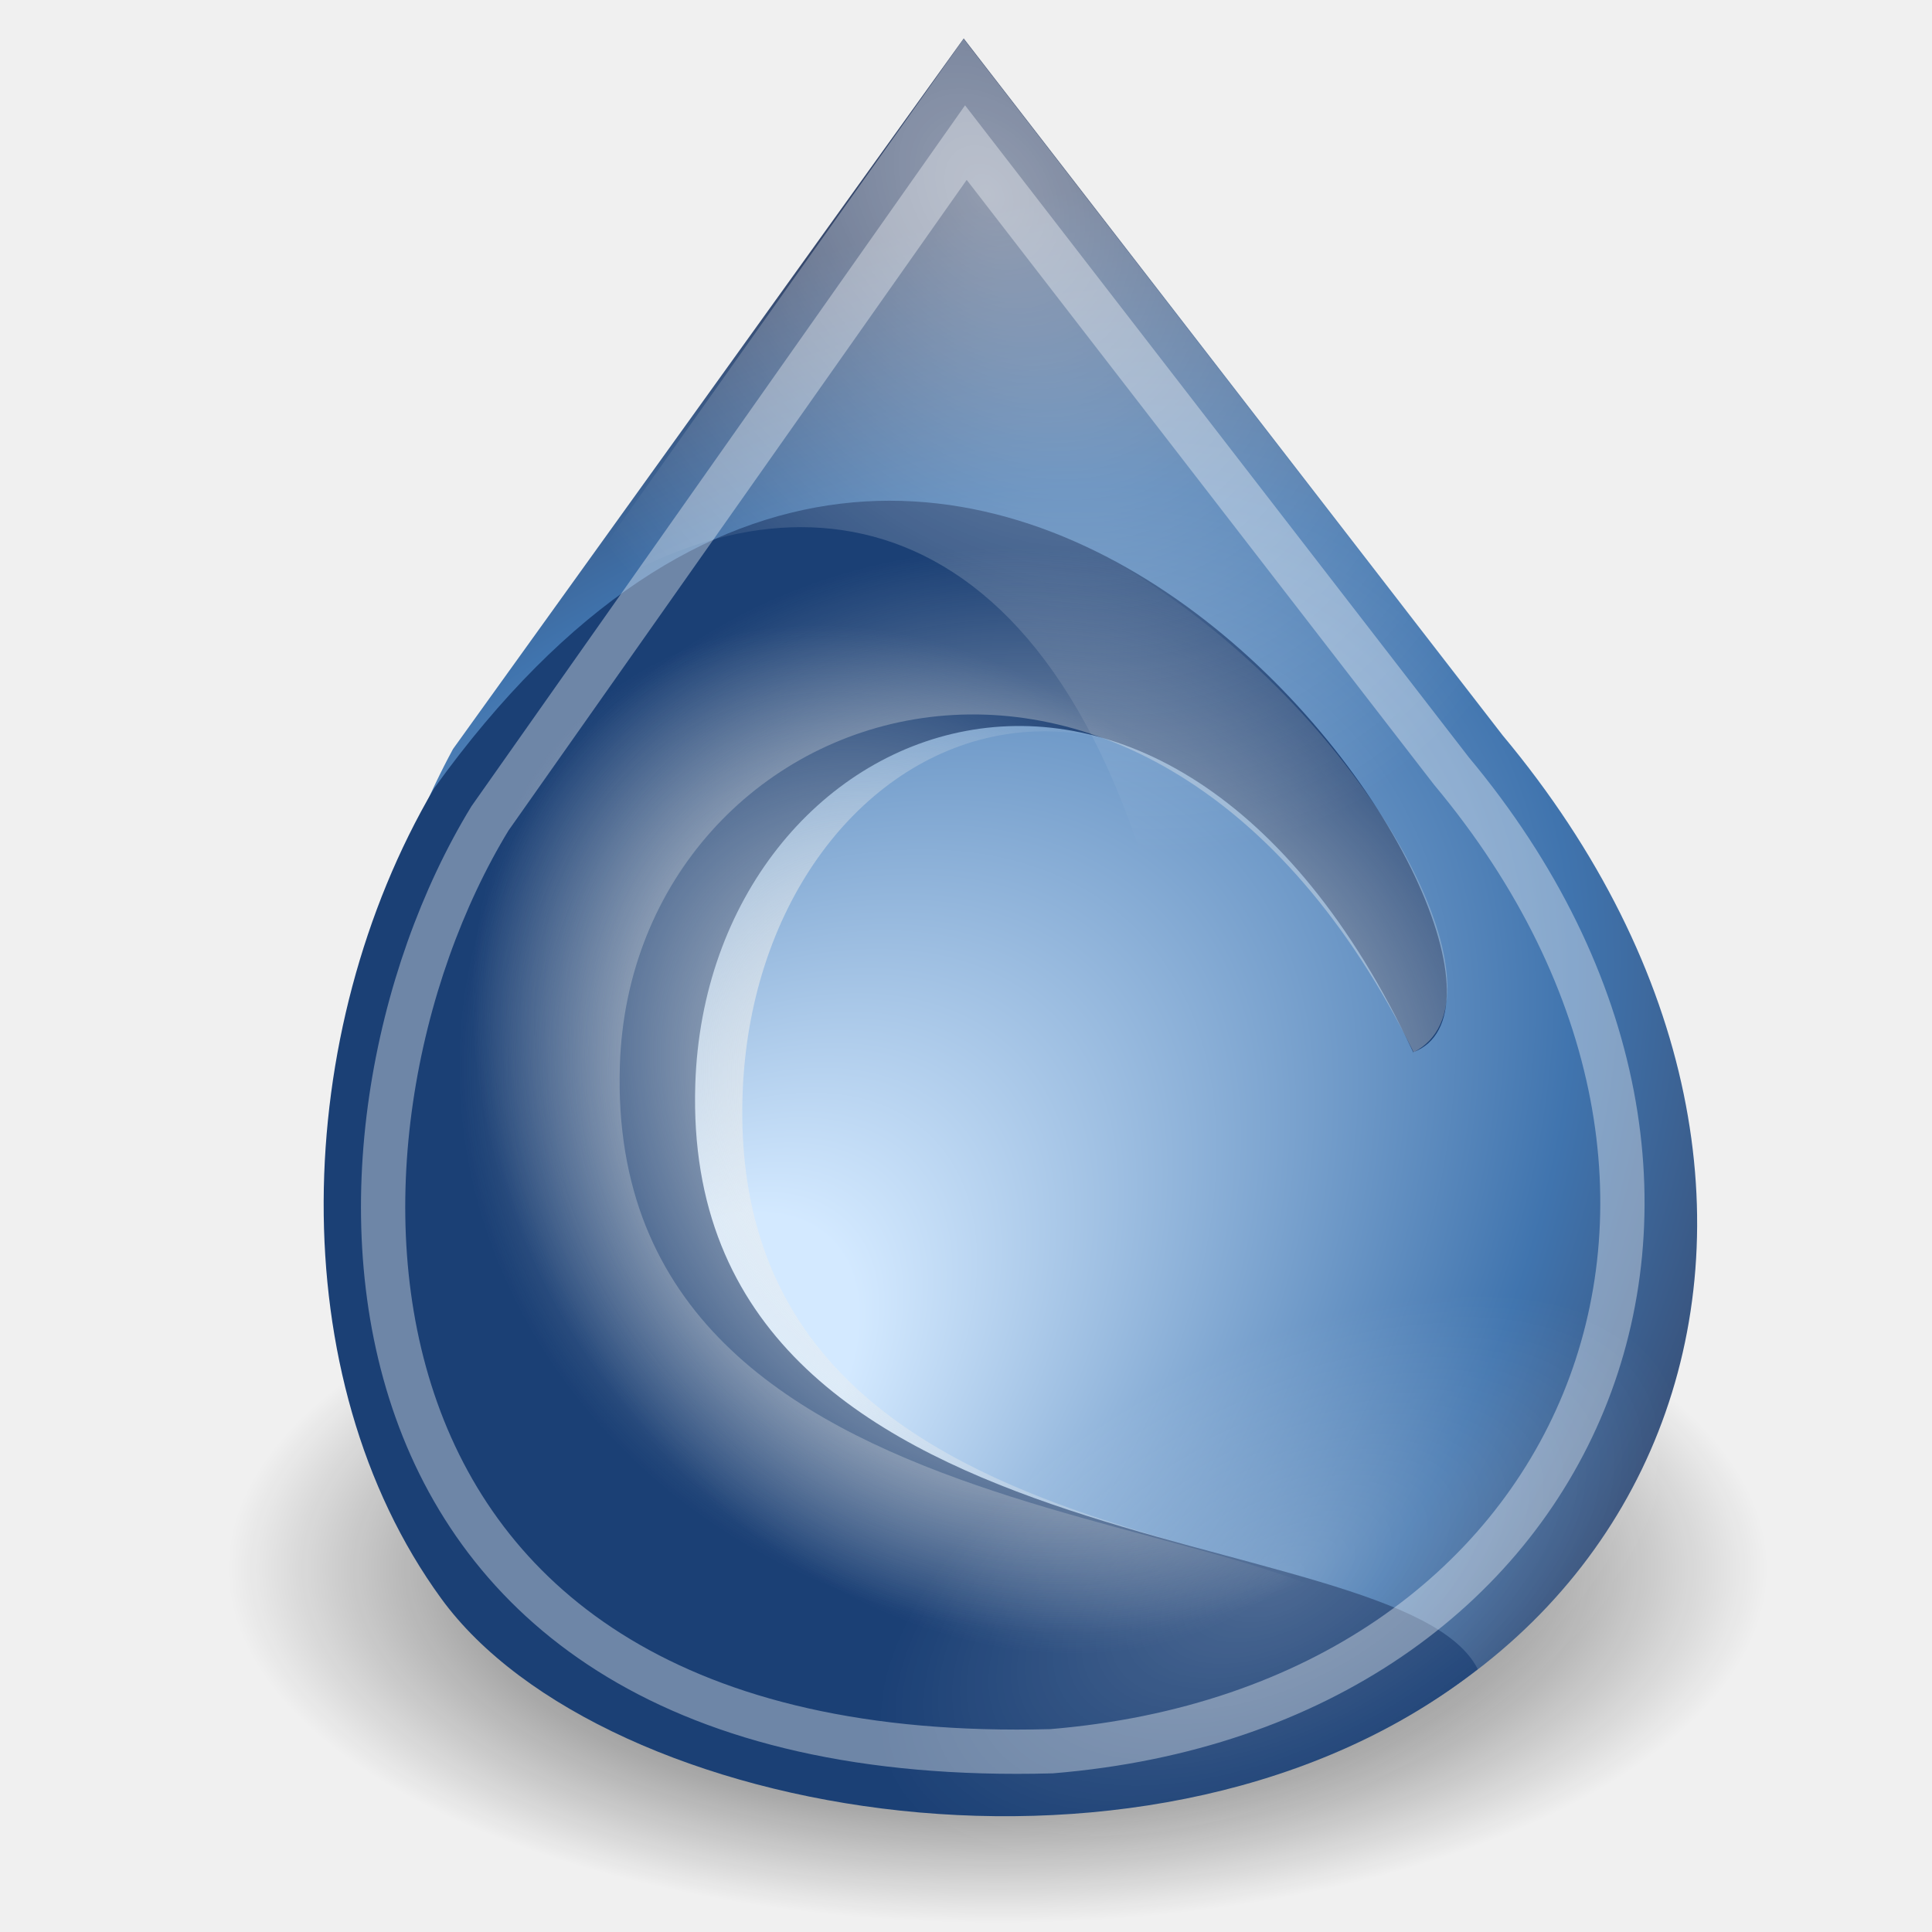
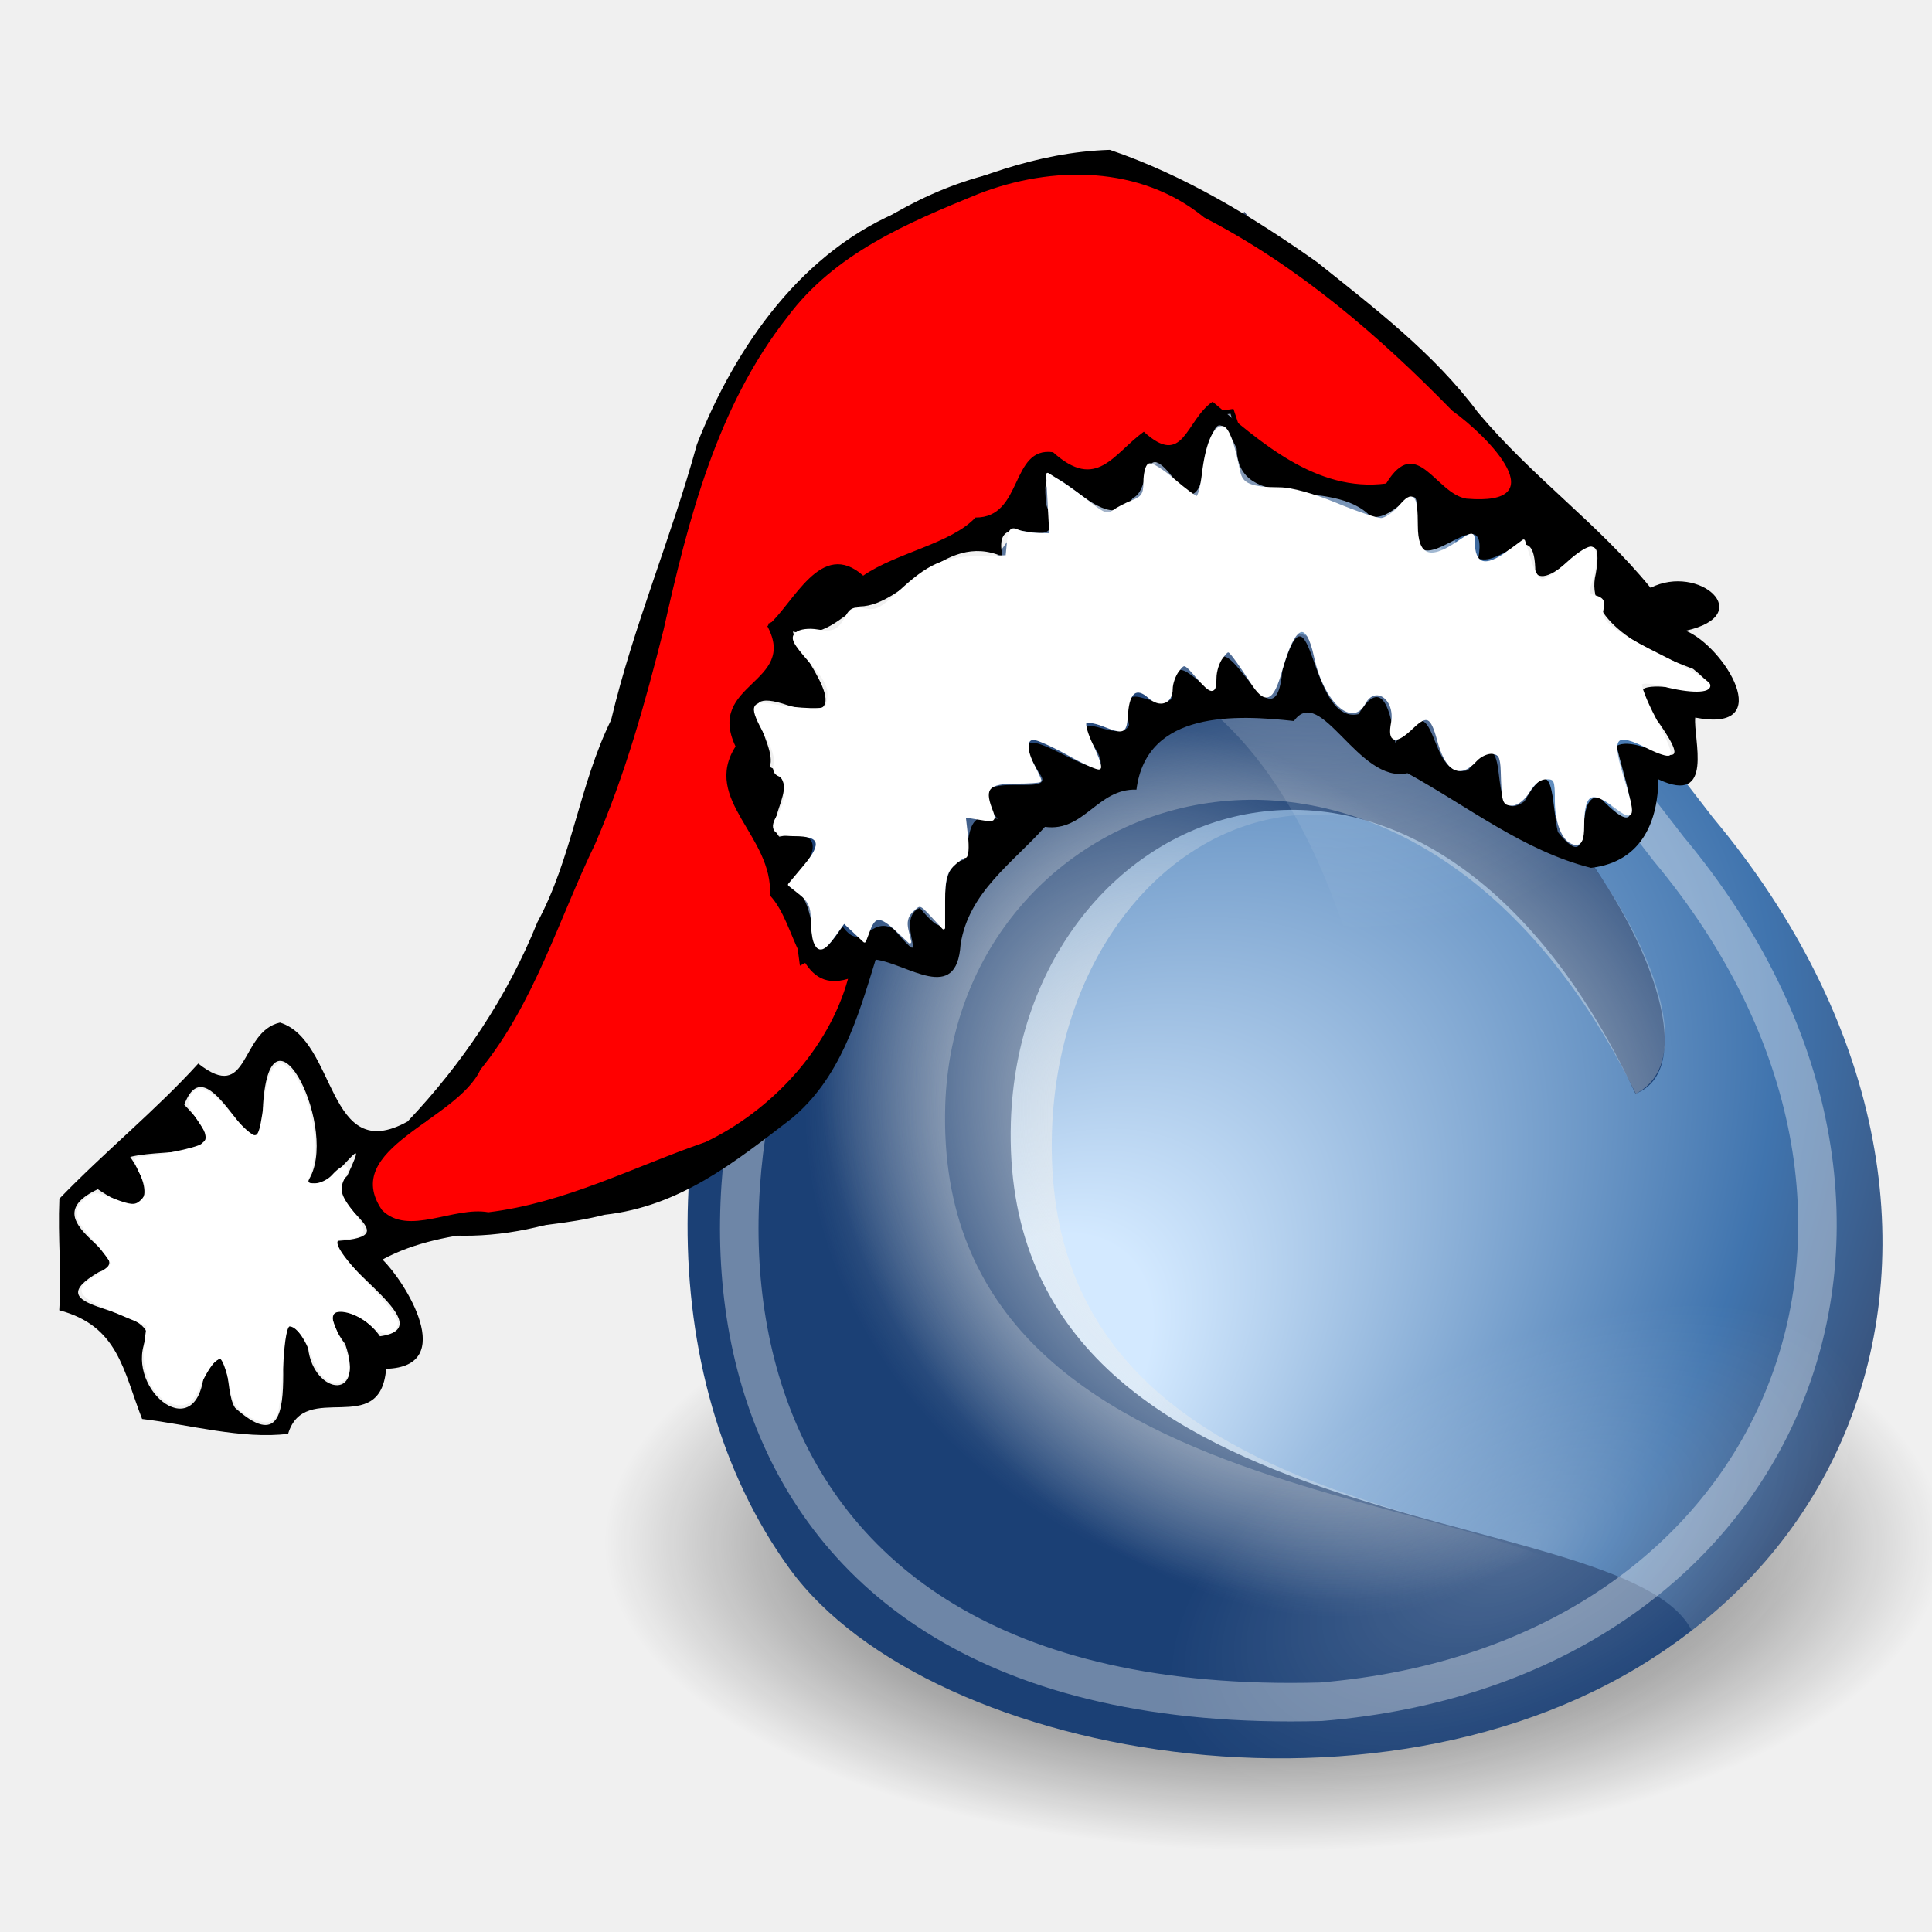
<svg xmlns="http://www.w3.org/2000/svg" xmlns:xlink="http://www.w3.org/1999/xlink" width="48px" height="48px" id="svg3440">
  <defs id="defs3">
    <linearGradient id="linearGradient2973">
      <stop style="stop-color:#eeeeec;stop-opacity:1;" offset="0" id="stop2975" />
      <stop style="stop-color:#eeeeec;stop-opacity:0;" offset="1" id="stop2977" />
    </linearGradient>
    <linearGradient id="linearGradient4126">
      <stop style="stop-color:#ffffff;stop-opacity:1;" offset="0" id="stop4128" />
      <stop style="stop-color:#ffffff;stop-opacity:0.165;" offset="1" id="stop4130" />
    </linearGradient>
    <linearGradient id="linearGradient4114">
      <stop style="stop-color:#000000;stop-opacity:1;" offset="0" id="stop4116" />
      <stop style="stop-color:#000000;stop-opacity:0;" offset="1" id="stop4118" />
    </linearGradient>
    <linearGradient id="linearGradient3962">
      <stop style="stop-color:#d3e9ff;stop-opacity:1;" offset="0" id="stop3964" />
      <stop style="stop-color:#d3e9ff;stop-opacity:1;" offset="0.155" id="stop4134" />
      <stop style="stop-color:#4074ae;stop-opacity:1;" offset="0.75" id="stop4346" />
      <stop style="stop-color:#36486c;stop-opacity:1;" offset="1" id="stop3966" />
    </linearGradient>
    <radialGradient r="13.995" fy="33.507" fx="-10.089" cy="33.507" cx="-10.089" gradientTransform="matrix(1,0,0,0.791446,-14.01786,-11.28667)" gradientUnits="userSpaceOnUse" id="radialGradient4019" xlink:href="#linearGradient3993" />
    <radialGradient r="14.057" fy="31.329" fx="-10.323" cy="31.329" cx="-10.323" gradientTransform="matrix(1,0,0,0.792374,-19.58761,2.818569)" gradientUnits="userSpaceOnUse" id="radialGradient4004" xlink:href="#linearGradient3993" />
    <radialGradient gradientUnits="userSpaceOnUse" gradientTransform="matrix(1,0,0,0.792374,0,6.785475)" r="14.057" fy="31.329" fx="-10.323" cy="31.329" cx="-10.323" id="radialGradient3999" xlink:href="#linearGradient3993" />
    <radialGradient gradientUnits="userSpaceOnUse" gradientTransform="matrix(0.341185,-0.153831,1.08001,2.395374,-15.42222,-25.62103)" r="13.995" fy="24.241" fx="61.662" cy="24.241" cx="61.662" id="radialGradient3943" xlink:href="#linearGradient1312" />
    <linearGradient id="linearGradient1312">
      <stop id="stop1314" offset="0" style="stop-color:#ffffff;stop-opacity:1;" />
      <stop id="stop1316" offset="1" style="stop-color:#ffffff;stop-opacity:0;" />
    </linearGradient>
    <linearGradient id="linearGradient3993">
      <stop style="stop-color:#ffffff;stop-opacity:1;" offset="0" id="stop3995" />
      <stop style="stop-color:#000000;stop-opacity:0" offset="1" id="stop3997" />
    </linearGradient>
    <radialGradient xlink:href="#linearGradient2973" id="radialGradient3866" cx="-22.375" cy="18.5" fx="-22.375" fy="18.5" r="14.335" gradientTransform="matrix(1,0,0,1.140022,40.17678,1.347091)" gradientUnits="userSpaceOnUse" />
    <radialGradient gradientUnits="userSpaceOnUse" r="12.289" fy="63.965" fx="15.116" cy="63.965" cx="15.116" gradientTransform="scale(1.64399,0.608276)" id="radialGradient5000" xlink:href="#linearGradient4114" />
    <linearGradient id="linearGradient4989">
      <stop id="stop4991" offset="0" style="stop-color:#d3e9ff;stop-opacity:1;" />
      <stop id="stop4993" offset="0.155" style="stop-color:#d3e9ff;stop-opacity:1;" />
      <stop id="stop4995" offset="0.75" style="stop-color:#4074ae;stop-opacity:1;" />
      <stop id="stop4997" offset="1" style="stop-color:#36486c;stop-opacity:1;" />
    </linearGradient>
    <linearGradient id="linearGradient4977">
      <stop id="stop4979" offset="0" style="stop-color:#ffffff;stop-opacity:1;" />
      <stop id="stop4981" offset="1" style="stop-color:#ffffff;stop-opacity:0.165;" />
    </linearGradient>
    <linearGradient id="linearGradient4825">
      <stop id="stop4827" offset="0" style="stop-color:#ffffff;stop-opacity:1;" />
      <stop id="stop4829" offset="1" style="stop-color:#ffffff;stop-opacity:0;" />
    </linearGradient>
    <radialGradient xlink:href="#linearGradient4114" id="radialGradient6090" gradientUnits="userSpaceOnUse" gradientTransform="scale(1.64399,0.608276)" cx="15.116" cy="63.965" fx="15.116" fy="63.965" r="12.289" />
    <radialGradient xlink:href="#linearGradient4825" id="radialGradient6098" gradientUnits="userSpaceOnUse" cx="12.071" cy="12.493" fx="12.071" fy="12.493" r="6.718" />
-     <radialGradient xlink:href="#linearGradient2973" id="radialGradient6103" gradientUnits="userSpaceOnUse" gradientTransform="matrix(0.25463,-0.898371,0.979785,0.277703,-18.00903,32.03312)" cx="17.904" cy="40.159" fx="17.904" fy="40.159" r="14.337" />
-     <radialGradient xlink:href="#linearGradient2973" id="radialGradient6106" gradientUnits="userSpaceOnUse" gradientTransform="matrix(0.583269,-0.431533,0.577146,0.78008,-5.80022,4.004109)" cx="12.526" cy="38.09" fx="12.526" fy="38.09" r="14.337" />
+     <radialGradient xlink:href="#linearGradient2973" id="radialGradient6103" gradientUnits="userSpaceOnUse" gradientTransform="matrix(0.2215232,-0.7815654,0.852394,0.2415962,-5.581044,32.29662)" cx="17.904" cy="40.159" fx="17.904" fy="40.159" r="14.337" />
+     <radialGradient xlink:href="#linearGradient2973" id="radialGradient6106" gradientUnits="userSpaceOnUse" gradientTransform="matrix(0.5074328,-0.3754254,0.5021059,0.6786545,5.040385,7.911921)" cx="12.526" cy="38.09" fx="12.526" fy="38.09" r="14.337" />
    <radialGradient xlink:href="#linearGradient1312" id="radialGradient6109" gradientUnits="userSpaceOnUse" gradientTransform="matrix(0.768231,1.13675,-0.820972,0.554824,-3.72248,-85.07126)" cx="65.8" cy="27.168" fx="65.8" fy="27.168" r="12.972" />
-     <radialGradient xlink:href="#linearGradient4989" id="radialGradient6115" cx="16.652" cy="32.187" fx="16.652" fy="32.187" r="17.09" gradientTransform="matrix(1.486175,-1.536108,0.932321,0.902016,-38.10476,31.42646)" gradientUnits="userSpaceOnUse" />
+     <radialGradient xlink:href="#linearGradient4989" id="radialGradient6115" cx="16.652" cy="32.187" fx="16.652" fy="32.187" r="17.09" gradientTransform="matrix(1.292944,-1.336384,0.8111012,0.7847365,-23.06394,31.76884)" gradientUnits="userSpaceOnUse" />
+     <radialGradient xlink:href="#linearGradient1312" id="radialGradient3600" gradientUnits="userSpaceOnUse" gradientTransform="matrix(0.768231,1.13675,-0.820972,0.554824,-3.72248,-85.07126)" cx="65.8" cy="27.168" fx="65.8" fy="27.168" r="12.972" />
  </defs>
  <g id="layer1">
-     <path style="fill:url(#radialGradient6090);fill-opacity:1;stroke:none;stroke-opacity:1" id="path4112" d="M 45.053 38.909 A 20.203 7.475 0 1 1  4.647,38.909 A 20.203 7.475 0 1 1  45.053 38.909 z" transform="matrix(0.947409,0,0,1.17786,1.244375,-6.853427)" />
-     <path style="fill:url(#radialGradient6115);fill-opacity:1;fill-rule:evenodd;stroke:none;stroke-width:0.075px;stroke-linecap:butt;stroke-linejoin:miter;stroke-opacity:1" d="M 23.943,0.956 L 37.331,18.267 C 46.999,29.847 41.497,43.924 26.774,45 C 6.06,45.583 6.509,27.375 11.255,18.609 L 23.943,0.956 z " id="path2069" />
-     <path style="fill:#1b4075;fill-opacity:1;fill-rule:evenodd;stroke:none;stroke-width:0.075px;stroke-linecap:butt;stroke-linejoin:miter;stroke-opacity:1" d="M 35.111,26.143 C 28.973,13.031 17.561,17.698 17.274,26.95 C 16.895,39.223 34.749,37.615 36.715,41.469 C 28.822,47.675 14.973,45.227 10.962,39.715 C 6.957,34.212 7.238,25.63 10.784,19.588 C 24.159,0.979 39.749,24.384 35.111,26.143 z " id="path2969" />
-     <path style="fill:none;fill-opacity:1;fill-rule:evenodd;stroke:white;stroke-width:1.1;stroke-linecap:butt;stroke-linejoin:miter;stroke-miterlimit:4;stroke-dasharray:none;stroke-opacity:0.366" d="M 23.997,3.543 L 36.057,19.151 C 44.77,29.583 39.419,42.414 26.125,43.509 C 7.392,44.015 7.428,28.119 12.173,20.333 L 23.997,3.543 z " id="path2071" />
-     <path style="opacity:0.46;fill:url(#radialGradient6109);fill-opacity:1;fill-rule:evenodd;stroke:none;stroke-width:0.075px;stroke-linecap:butt;stroke-linejoin:miter;stroke-opacity:1" d="M 23.941,0.965 L 34.727,14.91 C 42.647,24.392 40.447,20.284 28.362,21.279 C 25.083,11.204 18.139,11.86 13.524,15.675 L 23.941,0.965 z " id="path3945" />
-     <path style="fill:url(#radialGradient6106);fill-opacity:1;fill-rule:evenodd;stroke:none;stroke-width:0.075px;stroke-linecap:butt;stroke-linejoin:miter;stroke-opacity:1" d="M 35.16,26.174 C 29.021,13.061 18.734,17.978 18.448,27.231 C 18.068,39.504 34.797,37.646 36.764,41.499 C 28.87,47.706 15.022,45.257 11.011,39.746 C 7.006,34.243 7.287,25.661 10.833,19.618 C 24.207,1.009 39.797,24.414 35.16,26.174 z " id="path3868" />
-     <path style="fill:url(#radialGradient6103);fill-opacity:1;fill-rule:evenodd;stroke:none;stroke-width:0.075px;stroke-linecap:butt;stroke-linejoin:miter;stroke-opacity:1" d="M 35.121,26.142 C 28.553,12.815 15.686,17.224 15.4,26.476 C 15.02,38.75 32.874,37.142 34.841,40.995 C 26.947,47.202 13.099,44.753 9.088,39.241 C 5.083,33.739 5.364,25.157 8.91,19.114 C 22.316,0.476 40.032,23.66 35.121,26.142 z " id="path4874" />
-     <path transform="matrix(-0.829136,1.052307,1.239307,7.58326e-2,26.32898,25.58605)" d="M 18.789 12.493 A 6.718 6.718 0 1 1  5.354,12.493 A 6.718 6.718 0 1 1  18.789 12.493 z" id="path4941" style="opacity:0.22;color:black;fill:url(#radialGradient6098);fill-opacity:1;fill-rule:evenodd;stroke:none;stroke-width:1;stroke-linecap:round;stroke-linejoin:round;marker:none;marker-start:none;marker-mid:none;marker-end:none;stroke-miterlimit:4;stroke-dasharray:none;stroke-dashoffset:0;stroke-opacity:1;visibility:visible;display:inline;overflow:visible" />
+     <path style="fill:url(#radialGradient6090);fill-opacity:1;stroke:none;stroke-opacity:1" id="path4112" d="M 45.053,38.909 A 20.203,7.475 0 1 1 4.647,38.909 A 20.203,7.475 0 1 1 45.053,38.909 z" transform="matrix(0.8242275,0,0,1.024715,11.16905,-1.533925)" />
+     <path style="fill:url(#radialGradient6115);fill-opacity:1;fill-rule:evenodd;stroke:none;stroke-width:0.075px;stroke-linecap:butt;stroke-linejoin:miter;stroke-opacity:1" d="M 30.916,5.26 L 42.563,20.32 C 50.975,30.395 46.188,42.641 33.38,43.578 C 15.358,44.084 15.749,28.244 19.878,20.618 L 30.916,5.26 z" id="path2069" />
+     <path style="fill:#1b4075;fill-opacity:1;fill-rule:evenodd;stroke:none;stroke-width:0.075px;stroke-linecap:butt;stroke-linejoin:miter;stroke-opacity:1" d="M 40.633,27.172 C 35.292,15.765 25.364,19.825 25.115,27.874 C 24.785,38.552 40.317,37.153 42.028,40.505 C 35.161,45.905 23.113,43.775 19.623,38.98 C 16.139,34.192 16.384,26.726 19.469,21.469 C 31.104,5.28 44.667,25.642 40.633,27.172 z" id="path2969" />
+     <path style="fill:none;fill-opacity:1;fill-rule:evenodd;stroke:#ffffff;stroke-width:0.957;stroke-linecap:butt;stroke-linejoin:miter;stroke-miterlimit:4;stroke-dasharray:none;stroke-opacity:0.366" d="M 30.963,7.511 L 41.456,21.089 C 49.035,30.165 44.381,41.328 32.815,42.28 C 16.517,42.721 16.548,28.892 20.677,22.118 L 30.963,7.511 z" id="path2071" />
+     <path style="fill:url(#radialGradient6106);fill-opacity:1;fill-rule:evenodd;stroke:none;stroke-width:0.075px;stroke-linecap:butt;stroke-linejoin:miter;stroke-opacity:1" d="M 40.675,27.199 C 35.334,15.791 26.385,20.069 26.136,28.118 C 25.805,38.796 40.359,37.18 42.07,40.532 C 35.203,45.932 23.155,43.801 19.666,39.006 C 16.181,34.219 16.426,26.753 19.511,21.496 C 31.146,5.306 44.709,25.668 40.675,27.199 z" id="path3868" />
+     <path style="fill:url(#radialGradient6103);fill-opacity:1;fill-rule:evenodd;stroke:none;stroke-width:0.075px;stroke-linecap:butt;stroke-linejoin:miter;stroke-opacity:1" d="M 40.641,27.171 C 34.927,15.577 23.733,19.413 23.484,27.462 C 23.154,38.14 38.686,36.741 40.397,40.093 C 33.53,45.493 21.482,43.362 17.992,38.568 C 14.508,33.78 14.753,26.314 17.838,21.057 C 29.501,4.843 44.914,25.012 40.641,27.171 z" id="path4874" />
+     <path transform="matrix(-0.7213323,0.9154867,1.078173,6.5972896e-2,32.99217,26.68779)" d="M 18.789,12.493 A 6.718,6.718 0 1 1 5.354,12.493 A 6.718,6.718 0 1 1 18.789,12.493 z" id="path4941" style="opacity:0.22;fill:url(#radialGradient6098);fill-opacity:1;fill-rule:evenodd;stroke:none;stroke-width:1;stroke-linecap:round;stroke-linejoin:round;marker:none;marker-start:none;marker-mid:none;marker-end:none;stroke-miterlimit:4;stroke-dasharray:none;stroke-dashoffset:0;stroke-opacity:1;visibility:visible;display:inline;overflow:visible" />
+     <g id="g3365" transform="matrix(0.8699807,0,0,0.8699807,8.781493,4.754666)">
+       <path id="path3945" d="M 23.941,0.965 L 34.727,14.91 C 42.647,24.392 40.447,20.284 28.362,21.279 C 25.083,11.204 18.139,11.86 13.524,15.675 L 23.941,0.965 z" style="opacity:0.46;fill:url(#radialGradient3600);fill-opacity:1;fill-rule:evenodd;stroke:none;stroke-width:0.075px;stroke-linecap:butt;stroke-linejoin:miter;stroke-opacity:1" />
+       <path id="path3698" d="M 33.574,8.58 C 33.14,7.561 26.635,0.093 21.552,-0.614 C 16.456,-1.323 12.889,2.657 12.182,3.276 C 11.474,3.894 8.734,11.055 8.734,11.055 L 6.347,19.099 L 4.756,22.723 L 3.253,25.11 L 2.016,26.524 L -0.017,27.408 C -0.017,27.408 0.215,26.977 0.524,27.508 C 0.834,28.038 -0.945,29.187 1.839,29.651 C 4.639,30.118 7.187,29.088 10.502,27.232 C 13.817,25.375 13.905,23.408 14.48,22.104 C 15.055,20.801 12.8,22.016 12.8,22.016 L 12.624,20.69 L 11.828,18.922 L 10.944,15.121 L 11.828,14.149 L 12.358,13.707 L 11.916,12.381 L 18.193,9.729 L 19.607,7.784 L 21.64,8.58 L 22.347,7.165 L 23.85,7.784 L 24.469,6.37 L 25.088,6.281 L 25.618,7.872 L 29.419,8.845 L 30.126,7.961 L 30.922,9.022 C 30.352,8.376 34.008,9.598 33.574,8.58 z" style="opacity:1;fill:#ff0000;fill-opacity:1;fill-rule:evenodd;stroke:#000000;stroke-width:0.124px;stroke-linecap:butt;stroke-linejoin:miter;stroke-opacity:1" />
+       <path style="opacity:1;fill:#000000;fill-opacity:1" d="M -1.866,35.481 C -1.396,33.916 0.77,35.64 0.933,33.625 C 3.005,33.569 1.471,31.122 0.828,30.505 C 2.673,29.5 5.1,29.758 7.174,29.226 C 9.323,28.984 10.875,27.735 12.496,26.489 C 13.896,25.339 14.404,23.602 14.913,21.939 C 15.825,22.055 17.228,23.224 17.338,21.509 C 17.57,20.009 18.836,19.172 19.747,18.148 C 20.871,18.302 21.246,17.048 22.361,17.085 C 22.649,14.804 25.243,14.949 26.858,15.125 C 27.623,14.046 28.703,16.928 30.1,16.615 C 31.856,17.583 33.42,18.832 35.341,19.319 C 36.846,19.146 37.256,17.902 37.265,16.79 C 38.885,17.554 38.256,15.616 38.318,15.027 C 40.685,15.487 39.142,12.992 38.048,12.547 C 40.096,12.091 38.425,10.621 37.043,11.321 C 35.529,9.465 33.705,8.206 32.111,6.311 C 30.859,4.621 29.122,3.305 27.519,2.021 C 25.687,0.726 23.728,-0.461 21.601,-1.186 C 19.516,-1.121 17.582,-0.362 15.724,0.519 C 12.828,1.671 10.912,4.418 9.809,7.224 C 9.081,9.88 7.998,12.401 7.359,15.093 C 6.446,16.953 6.241,19.046 5.251,20.875 C 4.396,22.997 3.113,24.907 1.545,26.563 C -0.768,27.842 -0.465,24.244 -2.098,23.737 C -3.264,24.001 -2.958,26.069 -4.432,24.907 C -5.625,26.224 -7.113,27.434 -8.398,28.767 C -8.447,29.93 -8.331,30.805 -8.402,31.953 C -6.714,32.402 -6.578,33.668 -6.036,35.058 C -4.732,35.211 -3.159,35.648 -1.866,35.481 z M -3.382,34.738 C -3.723,34.214 -3.42,32.52 -4.277,33.831 C -4.536,35.885 -6.624,34.102 -5.883,32.681 C -5.963,31.789 -9.153,31.957 -7.269,30.861 C -6.007,30.406 -9.315,29.448 -7.3,28.496 C -5.889,29.465 -5.633,28.647 -6.376,27.574 C -5.232,27.293 -3.204,27.74 -4.831,26.084 C -4.088,24.079 -2.595,28.887 -2.581,26.075 C -2.357,22.801 -0.362,26.867 -1.299,28.261 C -0.852,28.955 0.666,26.311 -0.177,28.113 C -1.093,28.952 1.724,29.831 -0.479,29.974 C -0.58,30.679 2.565,32.446 0.757,32.696 C 0.172,31.847 -1.248,31.547 -0.235,32.922 C 0.363,34.644 -1.249,34.321 -1.305,32.902 C -2.923,30.561 -0.862,37.005 -3.382,34.738 z M 0.816,29.092 C -0.393,27.329 2.953,26.54 3.627,25.079 C 5.159,23.196 5.856,20.801 6.902,18.636 C 7.76,16.658 8.332,14.604 8.856,12.521 C 9.558,9.385 10.378,6.152 12.39,3.592 C 13.744,1.771 15.819,0.901 17.844,0.073 C 19.955,-0.748 22.474,-0.745 24.297,0.747 C 26.987,2.139 29.279,4.114 31.382,6.267 C 32.443,7.029 34.336,8.994 31.785,8.775 C 30.905,8.636 30.365,6.913 29.492,8.343 C 27.486,8.606 25.865,7.121 24.535,6.007 C 23.756,6.544 23.714,7.911 22.571,6.864 C 21.697,7.497 21.225,8.574 19.979,7.449 C 18.753,7.275 19.128,9.325 17.763,9.314 C 17.066,10.062 15.503,10.319 14.557,10.974 C 13.346,9.9 12.577,11.772 11.82,12.417 C 12.7,14.053 10.055,14.045 10.912,15.852 C 9.94,17.377 11.994,18.409 11.894,20.107 C 12.686,20.947 12.658,22.929 14.124,22.488 C 13.569,24.503 11.92,26.259 10.055,27.149 C 7.993,27.861 6.046,28.89 3.853,29.154 C 2.863,28.977 1.561,29.848 0.816,29.092 z M 15.422,21.059 C 14.734,20.677 14.546,21.789 13.966,20.99 C 12.817,22.789 13.446,20.071 12.435,19.835 C 13.112,19.139 13.658,18.151 12.158,18.428 C 11.685,17.894 12.883,16.89 11.888,16.436 C 12.149,15.754 10.572,14.049 12.416,14.68 C 14.636,15.36 12.733,13.228 12.548,12.571 C 13.442,12.772 13.905,12.147 14.457,11.854 C 15.773,11.834 16.826,9.683 18.536,10.429 C 18.18,8.735 20.468,10.726 19.789,8.963 C 19.491,6.679 21.412,10.182 22.255,8.756 C 22.789,8.549 22.486,6.965 23.422,8.199 C 24.698,10.163 24.105,4.897 25.223,7.345 C 25.264,9.215 27.963,8.125 29.054,9.288 C 29.864,9.443 30.524,7.785 30.344,9.517 C 30.221,11.554 32.457,8.513 32.125,10.486 C 32.827,10.723 33.747,9.198 33.752,10.901 C 34.286,11.467 35.816,8.964 35.478,10.915 C 35.146,12.242 36.845,13.109 38.257,13.637 C 40.219,15.201 35.148,13.001 37.269,15.16 C 38.562,17.02 36.761,15.467 36.078,15.834 C 36.221,16.639 37.14,18.935 35.601,17.313 C 34.752,17.151 35.536,19.711 34.395,18.296 C 34.204,17.523 34.329,15.856 33.442,17.418 C 32.205,18.29 33.254,14.714 31.829,16.531 C 30.604,16.865 31.051,13.813 29.755,15.749 C 29.674,15.276 29.478,13.634 28.704,14.929 C 27.274,15.256 27.386,10.821 26.529,13.665 C 26.303,16.367 24.584,11.308 24.608,14.215 C 24.221,14.323 23.289,12.737 23.361,14.502 C 22.826,14.899 21.869,13.704 22.15,15.241 C 21.886,15.868 20.243,14.5 21.243,15.997 C 22.007,17.599 18.06,14.218 19.627,16.677 C 20.076,17.379 17.079,16.299 18.398,17.923 C 17.432,17.609 17.641,18.572 17.429,19.09 C 16.317,19.34 17.507,22.063 16.174,20.464 C 15.401,20.781 16.609,22.438 15.422,21.059 L 15.422,21.059 z" id="path2801" />
+       <path id="path3363" d="M 13.179,21.424 C 13.137,21.315 13.103,21.022 13.103,20.772 C 13.103,20.433 13.021,20.253 12.778,20.059 L 12.453,19.8 L 12.906,19.258 C 13.44,18.619 13.353,18.371 12.595,18.371 C 12.017,18.371 11.891,18.21 12.155,17.808 C 12.41,17.418 12.414,16.762 12.162,16.665 C 12.04,16.619 11.998,16.505 12.046,16.354 C 12.091,16.212 11.992,15.884 11.8,15.541 C 11.329,14.699 11.361,14.567 12.009,14.69 C 12.301,14.745 12.766,14.794 13.041,14.799 C 13.507,14.808 13.543,14.784 13.576,14.434 C 13.604,14.14 13.489,13.92 13.047,13.416 C 12.578,12.882 12.512,12.749 12.658,12.628 C 12.76,12.543 13.009,12.512 13.25,12.554 C 13.715,12.635 13.874,12.56 14.087,12.156 C 14.205,11.932 14.305,11.893 14.607,11.953 C 14.927,12.017 15.068,11.947 15.585,11.463 C 16.426,10.676 16.854,10.484 17.831,10.457 L 18.666,10.434 L 18.705,10.018 C 18.738,9.681 18.785,9.619 18.955,9.695 C 19.071,9.746 19.334,9.793 19.541,9.798 L 19.916,9.809 L 19.87,8.945 L 19.825,8.082 L 20.202,8.32 C 20.41,8.452 20.787,8.724 21.04,8.926 C 21.421,9.23 21.537,9.267 21.708,9.143 C 21.822,9.06 22.07,8.932 22.259,8.857 C 22.539,8.747 22.603,8.644 22.603,8.304 C 22.603,8.074 22.655,7.854 22.719,7.815 C 22.782,7.775 23.095,7.969 23.414,8.245 C 23.732,8.521 24.038,8.746 24.093,8.746 C 24.148,8.746 24.23,8.439 24.274,8.064 C 24.368,7.264 24.577,6.746 24.806,6.746 C 24.954,6.746 25.11,7.159 25.283,8.013 C 25.358,8.381 25.627,8.492 26.454,8.495 C 26.781,8.496 27.407,8.668 28.049,8.934 C 28.63,9.175 29.213,9.371 29.343,9.371 C 29.474,9.371 29.721,9.205 29.893,9.001 C 30.255,8.57 30.353,8.685 30.353,9.544 C 30.353,10.422 30.727,10.587 31.511,10.054 C 31.95,9.757 31.978,9.752 31.978,9.982 C 31.978,10.689 32.317,10.797 32.985,10.303 L 33.416,9.985 L 33.594,10.553 C 33.698,10.887 33.847,11.121 33.955,11.121 C 34.055,11.121 34.384,10.894 34.686,10.616 C 34.987,10.338 35.295,10.148 35.37,10.194 C 35.504,10.277 35.46,10.842 35.285,11.285 C 35.219,11.452 35.265,11.529 35.461,11.581 C 35.661,11.633 35.709,11.717 35.656,11.927 C 35.565,12.291 35.946,12.589 37.472,13.347 C 38.121,13.67 38.674,14.004 38.701,14.09 C 38.763,14.292 38.165,14.295 37.421,14.097 C 37.113,14.014 36.817,13.99 36.764,14.043 C 36.711,14.097 36.888,14.557 37.157,15.067 C 37.427,15.577 37.615,16.027 37.575,16.066 C 37.535,16.106 37.274,16.022 36.995,15.88 C 36.024,15.385 35.868,15.549 36.222,16.695 C 36.585,17.87 36.566,17.968 36.049,17.574 C 35.335,17.029 35.103,17.166 35.103,18.132 C 35.103,18.475 35.049,18.621 34.923,18.621 C 34.599,18.621 34.353,18.096 34.353,17.406 C 34.353,16.802 34.329,16.746 34.067,16.746 C 33.883,16.746 33.704,16.879 33.56,17.121 C 33.435,17.333 33.233,17.496 33.096,17.496 C 32.847,17.496 32.835,17.459 32.807,16.559 C 32.794,16.156 32.741,16.052 32.534,16.022 C 32.392,16.002 32.173,16.1 32.045,16.241 C 31.591,16.743 31.222,16.539 30.987,15.658 C 30.803,14.971 30.655,14.899 30.242,15.295 C 29.758,15.759 29.573,15.722 29.674,15.183 C 29.807,14.471 29.167,14.034 28.853,14.621 C 28.509,15.264 27.737,14.517 27.475,13.288 C 27.238,12.178 26.866,12.312 26.491,13.643 C 26.234,14.554 26.051,14.63 25.644,13.996 C 25.49,13.756 25.278,13.446 25.173,13.309 C 24.984,13.062 24.98,13.062 24.792,13.302 C 24.688,13.435 24.603,13.702 24.603,13.895 C 24.603,14.347 24.513,14.338 24.082,13.84 C 23.741,13.446 23.725,13.441 23.542,13.677 C 23.438,13.81 23.353,14.051 23.353,14.212 C 23.353,14.594 23.032,14.709 22.728,14.434 C 22.365,14.106 22.124,14.278 22.079,14.896 C 22.038,15.464 22.021,15.473 21.389,15.227 C 21.168,15.141 20.947,15.111 20.897,15.161 C 20.847,15.211 20.932,15.511 21.085,15.827 C 21.239,16.143 21.337,16.429 21.303,16.463 C 21.269,16.497 20.877,16.322 20.433,16.073 C 19.988,15.825 19.536,15.621 19.426,15.621 C 19.178,15.621 19.173,15.951 19.416,16.417 C 19.519,16.614 19.603,16.797 19.603,16.823 C 19.603,16.85 19.292,16.871 18.912,16.871 C 18.131,16.871 17.97,17.041 18.193,17.63 C 18.323,17.974 18.321,17.975 17.882,17.904 L 17.441,17.833 L 17.507,18.415 C 17.543,18.735 17.523,18.996 17.463,18.996 C 17.402,18.996 17.241,19.109 17.103,19.246 C 16.907,19.442 16.853,19.663 16.853,20.265 L 16.853,21.033 L 16.546,20.702 C 16.187,20.314 16.18,20.313 15.924,20.568 C 15.793,20.7 15.754,20.875 15.807,21.099 L 15.887,21.434 L 15.519,21.09 C 15.06,20.66 14.881,20.657 14.721,21.077 L 14.595,21.408 L 14.301,21.131 L 14.007,20.855 L 13.734,21.238 C 13.428,21.668 13.29,21.714 13.179,21.424 z" style="opacity:1;fill:#ffffff;fill-opacity:1;stroke:#ffffff;stroke-width:0.087;stroke-linecap:round;stroke-linejoin:round;stroke-miterlimit:4;stroke-dasharray:none;stroke-dashoffset:0;stroke-opacity:1" />
+     </g>
+     <path style="opacity:1;fill:#ffffff;fill-opacity:1;stroke:#ffffff;stroke-width:0.076;stroke-linecap:round;stroke-linejoin:round;stroke-miterlimit:4;stroke-dasharray:none;stroke-dashoffset:0;stroke-opacity:1" d="M 6.128,35.119 C 5.925,34.993 5.81,34.811 5.768,34.551 C 5.734,34.34 5.659,34.053 5.602,33.912 C 5.512,33.692 5.473,33.676 5.322,33.802 C 5.226,33.882 5.057,34.156 4.948,34.411 C 4.792,34.775 4.692,34.875 4.486,34.875 C 3.917,34.875 3.515,34.169 3.623,33.362 L 3.683,32.918 L 3.152,32.697 C 1.918,32.184 1.833,32.074 2.398,31.724 C 2.611,31.593 2.784,31.444 2.784,31.392 C 2.784,31.341 2.588,31.073 2.349,30.797 C 1.857,30.228 1.826,30.094 2.125,29.823 C 2.327,29.641 2.361,29.641 2.831,29.821 C 3.231,29.974 3.357,29.984 3.49,29.873 C 3.698,29.701 3.697,29.51 3.488,29.106 C 3.397,28.929 3.36,28.784 3.407,28.783 C 3.838,28.771 4.898,28.555 5.021,28.452 C 5.229,28.28 5.22,28.227 4.914,27.775 C 4.695,27.453 4.674,27.357 4.786,27.203 C 4.969,26.953 5.237,27.103 5.764,27.746 C 5.987,28.018 6.238,28.241 6.321,28.241 C 6.466,28.241 6.502,28.109 6.635,27.107 C 6.666,26.872 6.757,26.614 6.837,26.534 C 6.959,26.412 7.02,26.428 7.211,26.635 C 7.684,27.148 7.934,28.491 7.68,29.158 C 7.585,29.408 7.601,29.437 7.827,29.437 C 7.965,29.437 8.168,29.339 8.276,29.22 C 8.527,28.942 8.699,28.938 8.552,29.213 C 8.376,29.54 8.414,29.702 8.768,30.148 C 9.119,30.589 9.071,30.737 8.575,30.741 C 8.159,30.743 8.294,31.041 9.091,31.884 C 9.51,32.326 9.853,32.766 9.853,32.861 C 9.853,33.139 9.536,33.182 9.276,32.938 C 8.845,32.534 8.221,32.417 8.221,32.74 C 8.221,32.812 8.319,33.063 8.439,33.298 C 8.703,33.815 8.718,34.205 8.479,34.297 C 8.211,34.4 7.968,34.194 7.786,33.71 C 7.597,33.205 7.381,32.917 7.191,32.917 C 7.099,32.917 7.038,33.233 6.996,33.923 C 6.962,34.476 6.9,35.015 6.859,35.119 C 6.766,35.358 6.514,35.358 6.128,35.119 L 6.128,35.119 z" id="path2445" />
  </g>
</svg>
